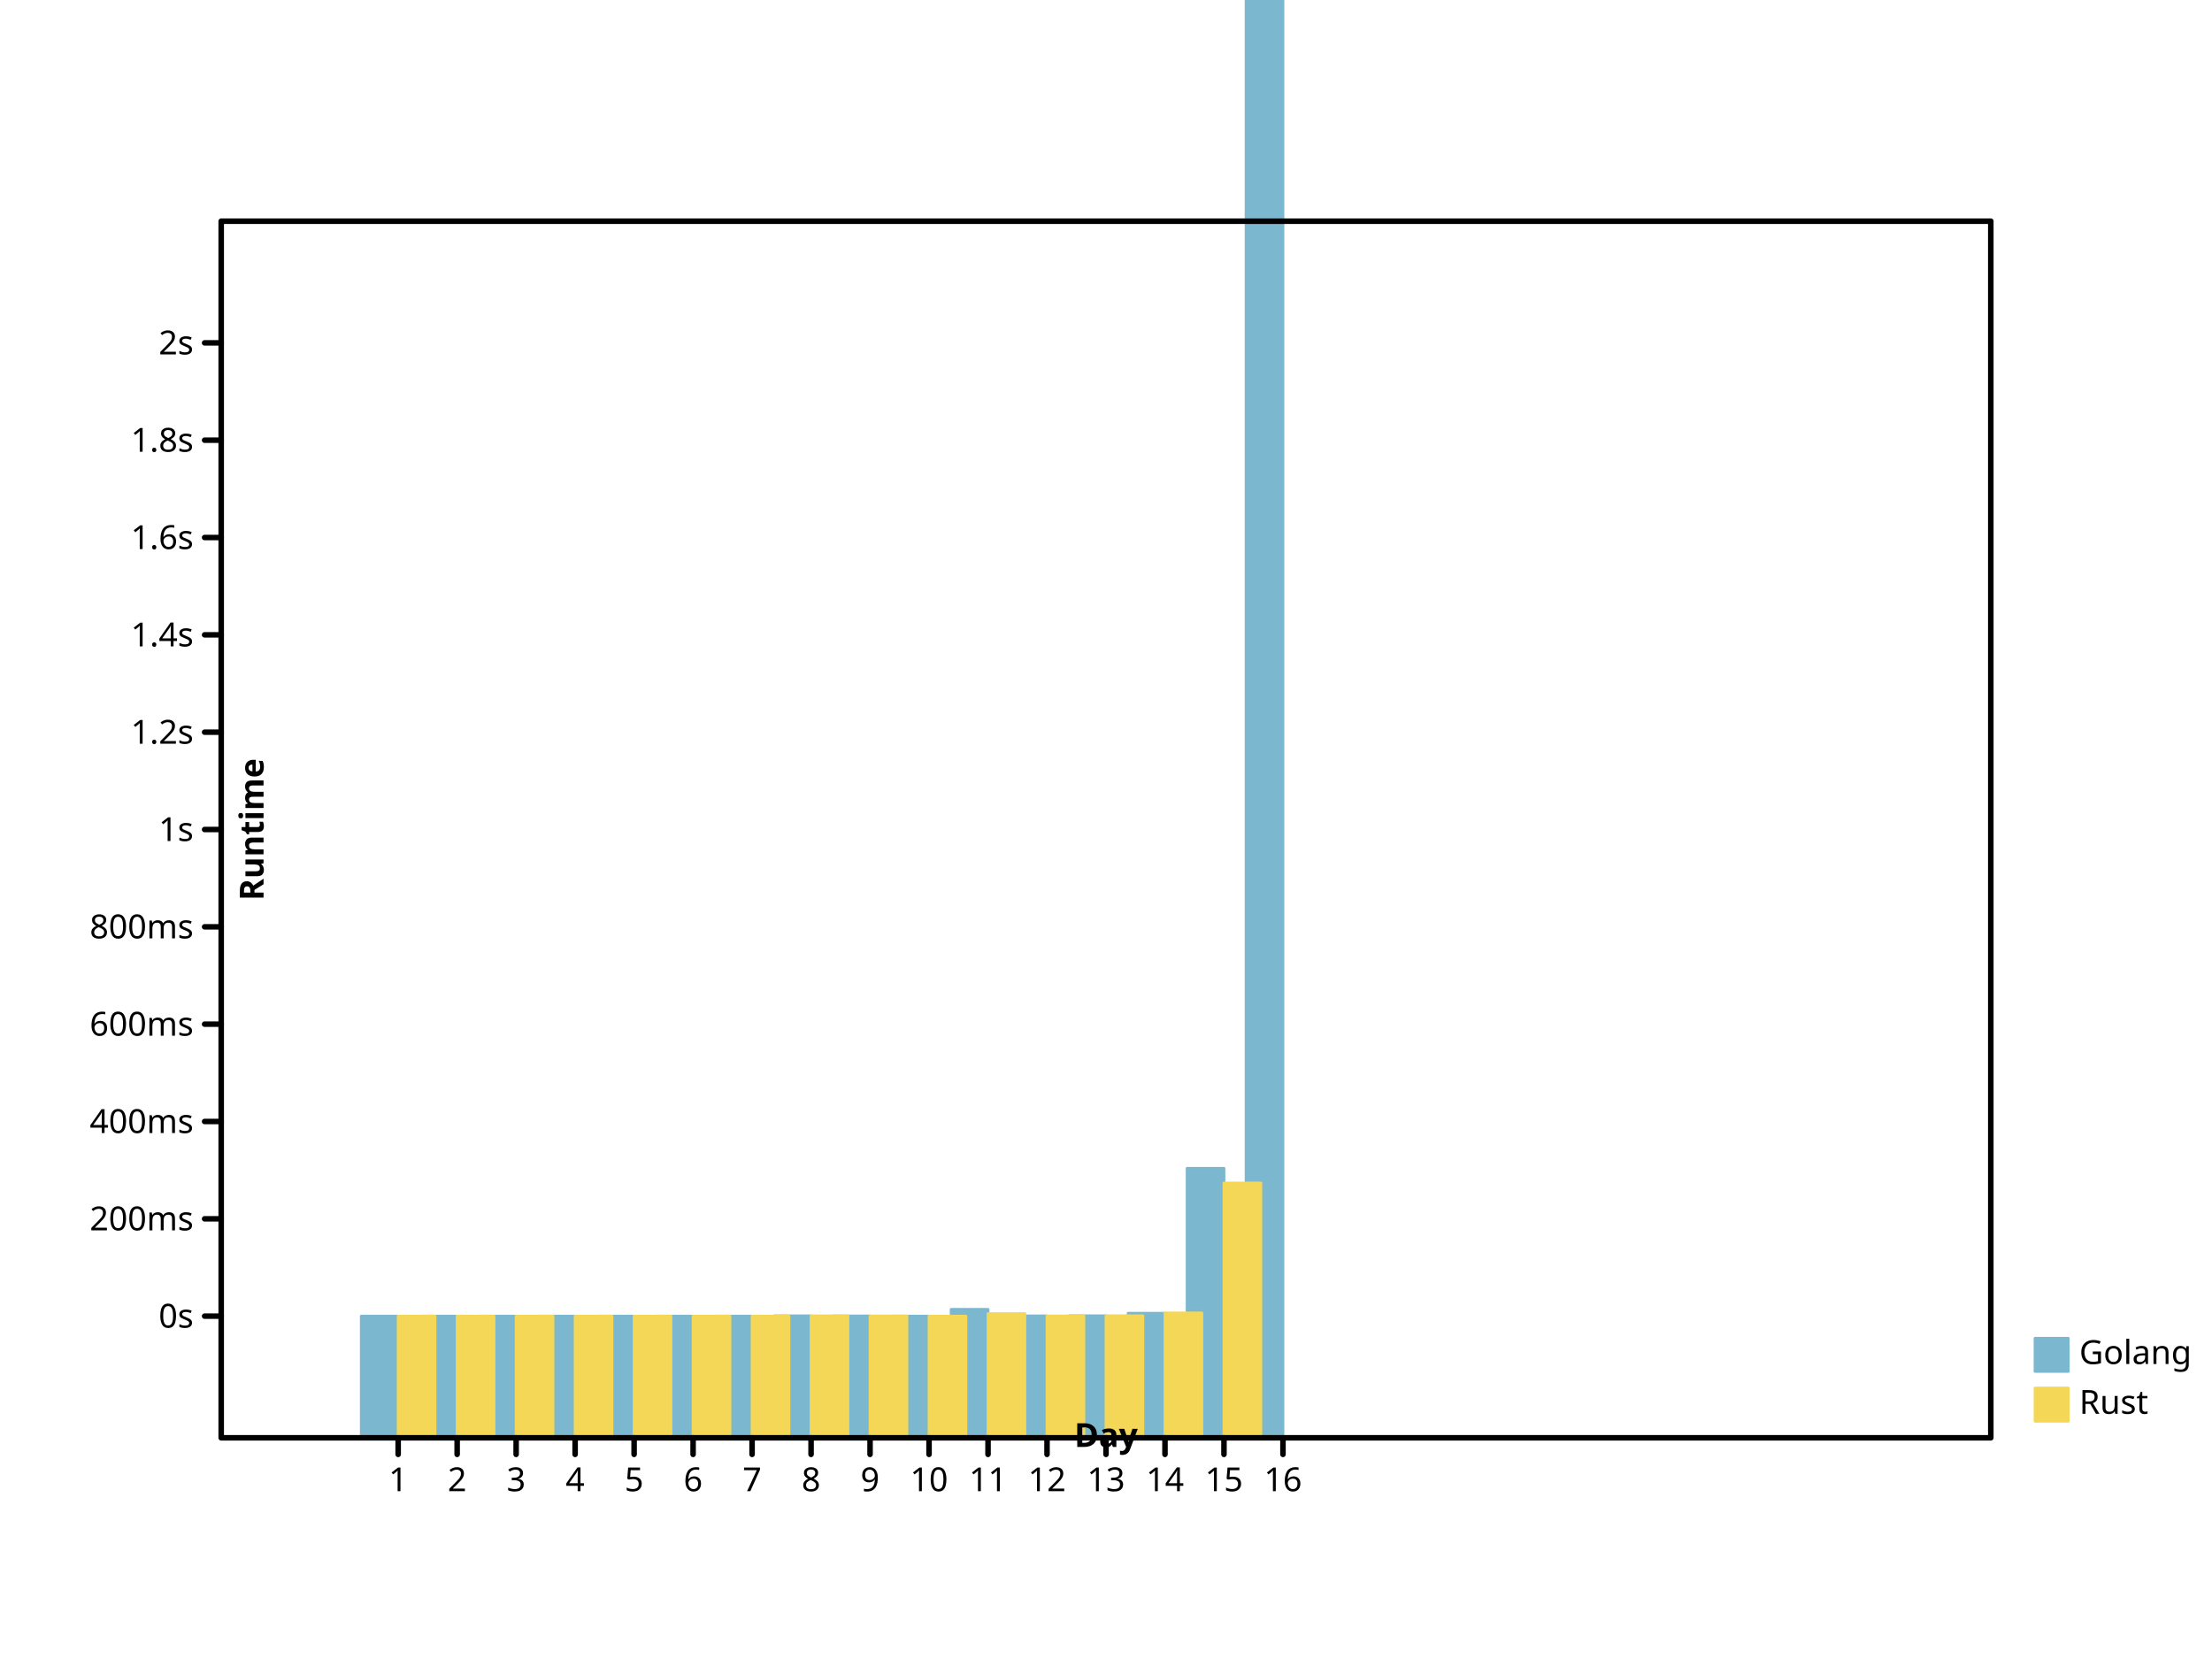
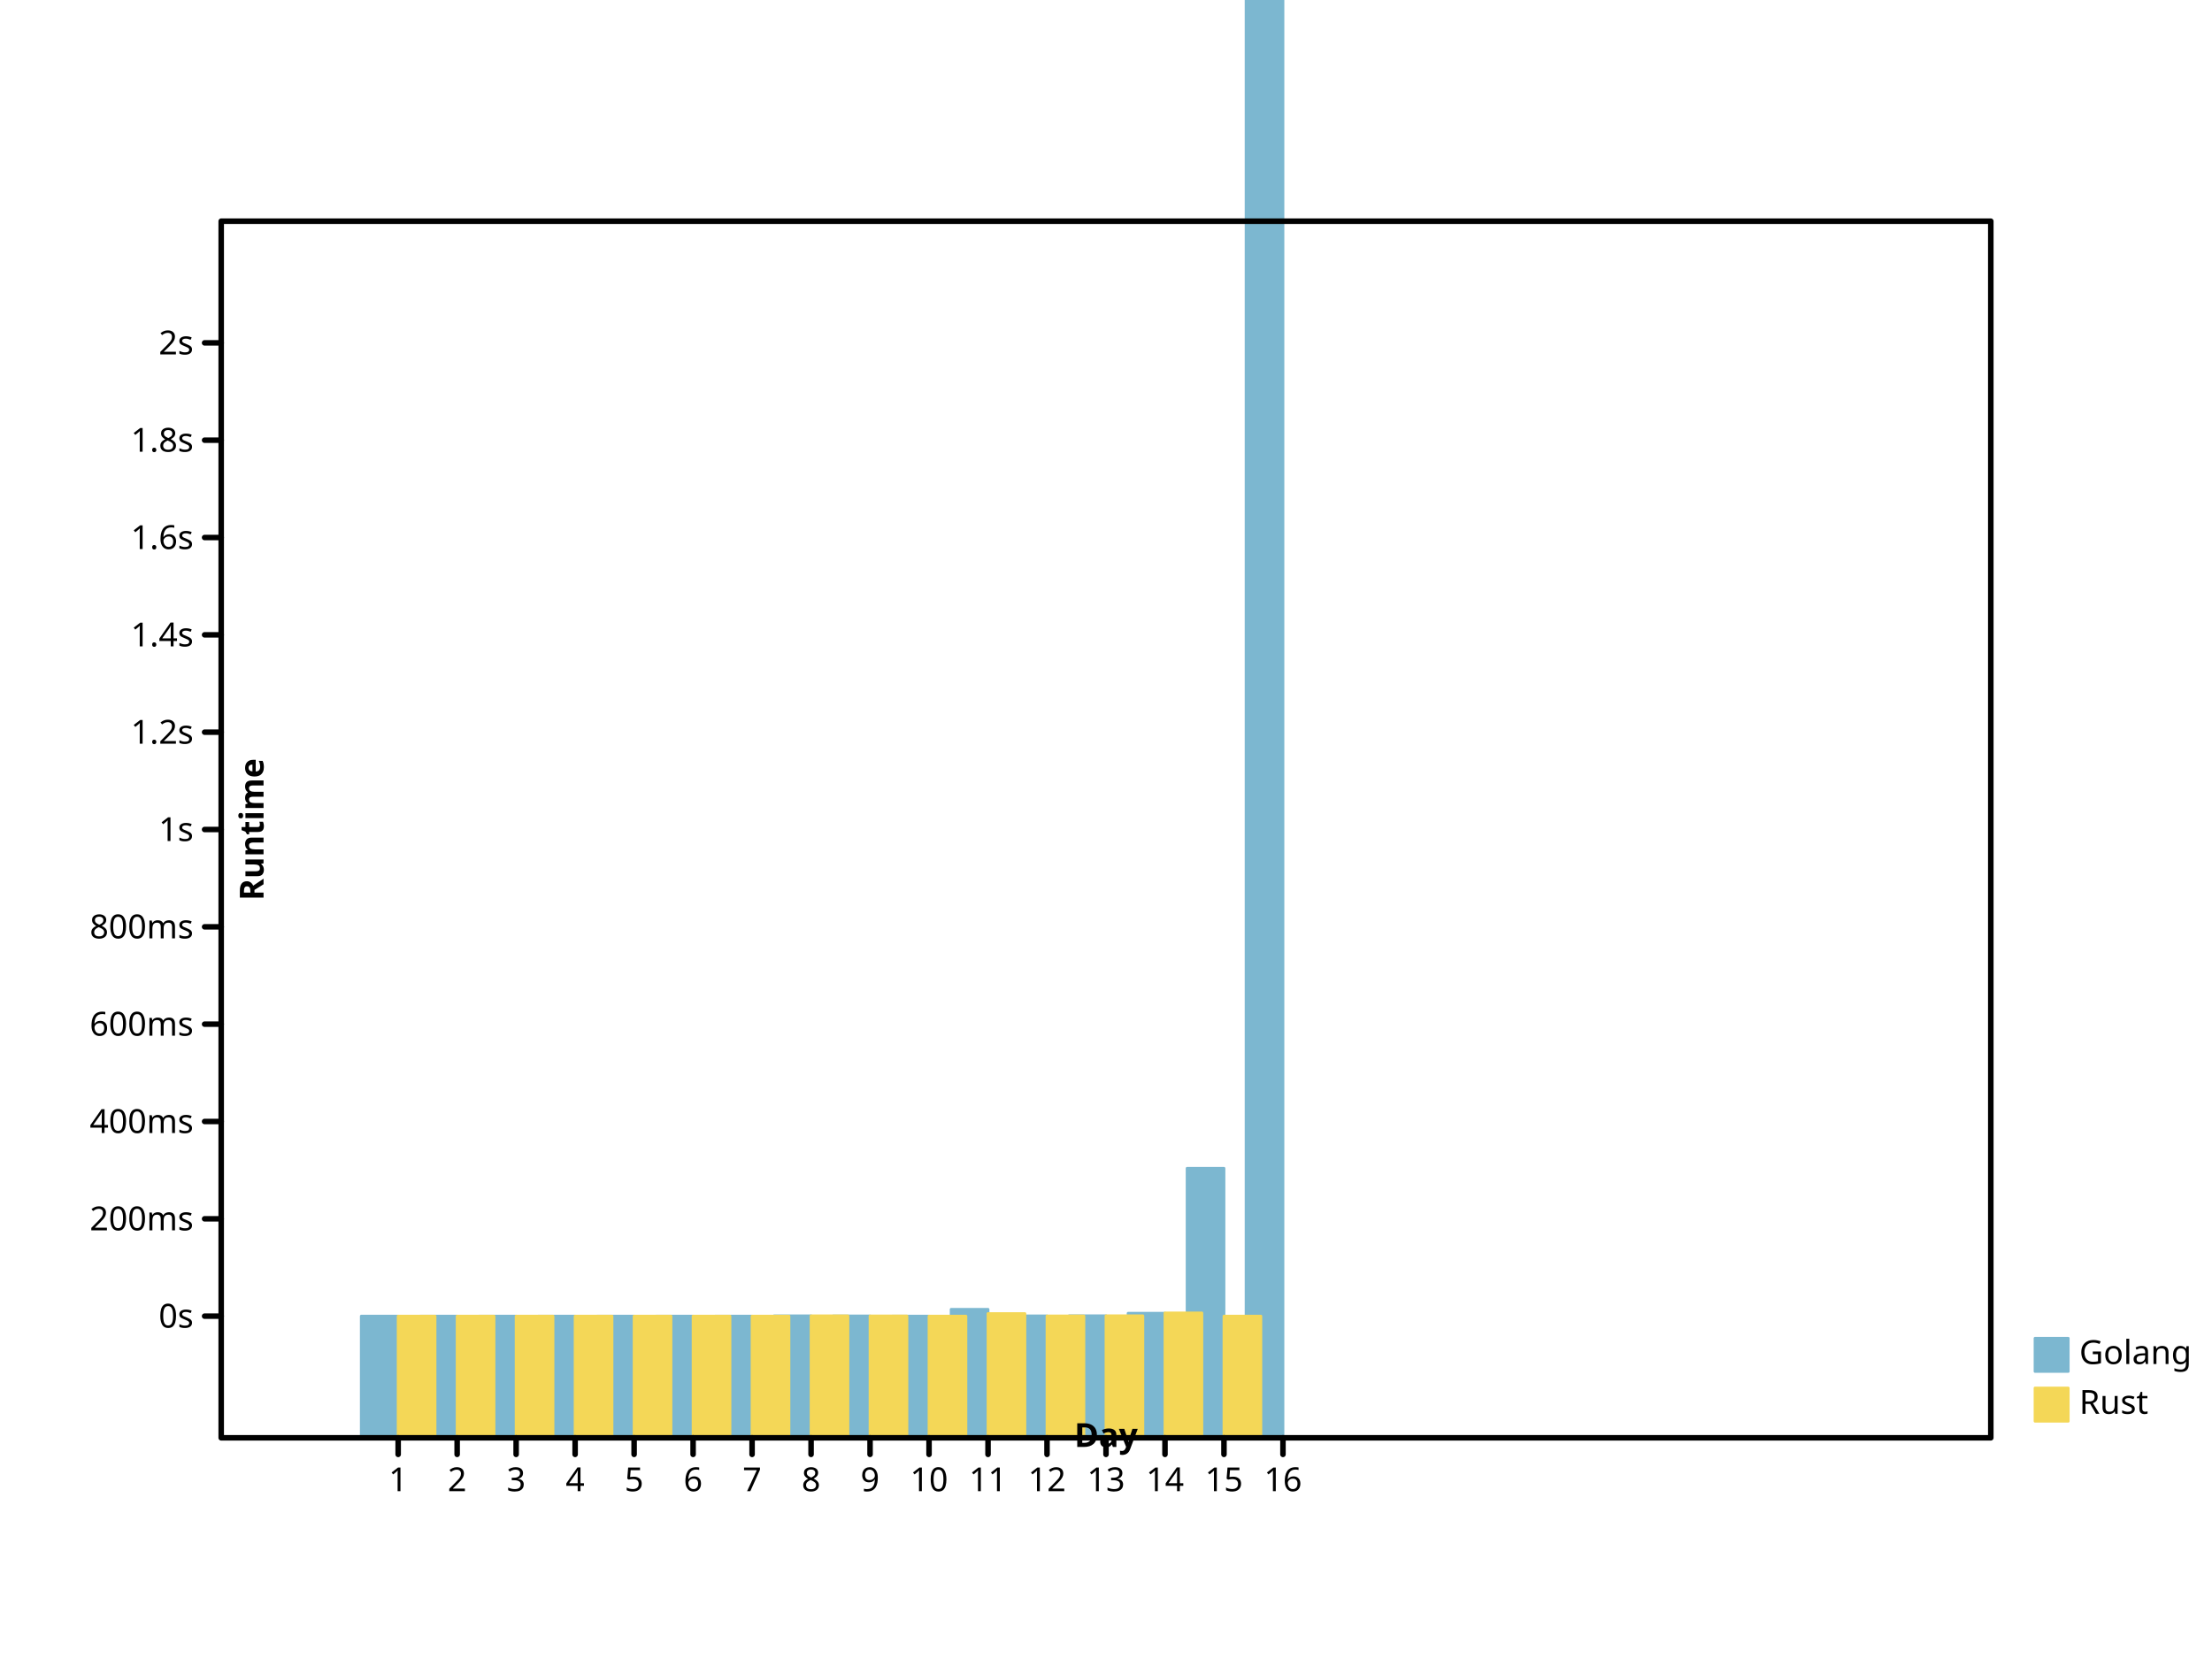
<svg xmlns="http://www.w3.org/2000/svg" viewbox="0 0 800 600" preserveAspectRatio="xMidYMid meet" width="800" height="600">
  <defs>
-     <marker refX="5" refY="5" markerUnits="userSpaceOnUse" markerWidth="2%" markerHeight="2%" id="circle" viewBox="0 0 10 10 ">
+     <marker markerHeight="2%" id="circle" viewBox="0 0 10 10 " refX="5" refY="5" markerUnits="userSpaceOnUse" markerWidth="2%">
      <circle cy="5" r="3" fill="none" stroke="black" cx="5" />
    </marker>
-     <marker markerWidth="2%" markerHeight="2%" id="filled-circle" viewBox="0 0 10 10 " refX="5" refY="5" markerUnits="userSpaceOnUse">
-       <circle cx="5" cy="5" r="3" fill="black" stroke="none" />
+     <marker refY="5" markerUnits="userSpaceOnUse" markerWidth="2%" markerHeight="2%" id="filled-circle" viewBox="0 0 10 10 " refX="5">
+       <circle stroke="none" cx="5" cy="5" r="3" fill="black" />
    </marker>
-     <marker markerHeight="2%" id="square" viewBox="0 0 10 10 " refX="5" refY="5" markerUnits="userSpaceOnUse" markerWidth="2%">
-       <rect y="2" width="6" height="6" fill="none" stroke="black" x="2" />
+     <marker refY="5" markerUnits="userSpaceOnUse" markerWidth="2%" markerHeight="2%" id="square" viewBox="0 0 10 10 " refX="5">
+       <rect x="2" y="2" width="6" height="6" fill="none" stroke="black" />
    </marker>
    <marker id="filled-square" viewBox="0 0 10 10 " refX="5" refY="5" markerUnits="userSpaceOnUse" markerWidth="2%" markerHeight="2%">
-       <rect height="6" fill="black" stroke="none" x="2" y="2" width="6" />
+       <rect x="2" y="2" width="6" height="6" fill="black" stroke="none" />
    </marker>
  </defs>
-   <g fill="hsl(198, 47%, 65%)" stroke="hsl(198, 47%, 65%)" stroke-width="1px" stroke-linecap="round" stroke-linejoin="round" transform="translate(80 520 )scale(1 -1 )">
-     <rect vector-effect="non-scaling-stroke" x="5.066667e+01" y="0" width="1.333333e+01" height="4.400289e+01" />
+   <g stroke-linecap="round" stroke-linejoin="round" transform="translate(80 520 )scale(1 -1 )" fill="hsl(198, 47%, 65%)" stroke="hsl(198, 47%, 65%)" stroke-width="1px">
+     <rect x="5.066667e+01" y="0" width="1.333333e+01" height="4.400289e+01" vector-effect="non-scaling-stroke" />
    <rect vector-effect="non-scaling-stroke" x="7.200000e+01" y="0" width="1.333333e+01" height="4.400080e+01" />
-     <rect width="1.333333e+01" height="4.400876e+01" vector-effect="non-scaling-stroke" x="9.333333e+01" y="0" />
+     <rect x="9.333333e+01" y="0" width="1.333333e+01" height="4.400876e+01" vector-effect="non-scaling-stroke" />
    <rect height="4.400354e+01" vector-effect="non-scaling-stroke" x="1.146667e+02" y="0" width="1.333333e+01" />
-     <rect width="1.333333e+01" height="4.400215e+01" vector-effect="non-scaling-stroke" x="136" y="0" />
-     <rect vector-effect="non-scaling-stroke" x="1.573333e+02" y="0" width="1.333333e+01" height="4.400563e+01" />
-     <rect x="1.786667e+02" y="0" width="1.333333e+01" height="4.400435e+01" vector-effect="non-scaling-stroke" />
+     <rect x="136" y="0" width="1.333333e+01" height="4.400215e+01" vector-effect="non-scaling-stroke" />
+     <rect width="1.333333e+01" height="4.400563e+01" vector-effect="non-scaling-stroke" x="1.573333e+02" y="0" />
+     <rect vector-effect="non-scaling-stroke" x="1.786667e+02" y="0" width="1.333333e+01" height="4.400435e+01" />
    <rect vector-effect="non-scaling-stroke" x="2.000000e+02" y="0" width="1.333333e+01" height="4.411749e+01" />
-     <rect x="2.213333e+02" y="0" width="1.333333e+01" height="4.406861e+01" vector-effect="non-scaling-stroke" />
+     <rect y="0" width="1.333333e+01" height="4.406861e+01" vector-effect="non-scaling-stroke" x="2.213333e+02" />
    <rect width="1.333333e+01" height="4.400029e+01" vector-effect="non-scaling-stroke" x="2.426667e+02" y="0" />
    <rect height="4.646502e+01" vector-effect="non-scaling-stroke" x="264" y="0" width="1.333333e+01" />
-     <rect x="2.853333e+02" y="0" width="1.333333e+01" height="4.408909e+01" vector-effect="non-scaling-stroke" />
-     <rect vector-effect="non-scaling-stroke" x="3.066667e+02" y="0" width="1.333333e+01" height="4.413974e+01" />
+     <rect width="1.333333e+01" height="4.408909e+01" vector-effect="non-scaling-stroke" x="2.853333e+02" y="0" />
+     <rect x="3.066667e+02" y="0" width="1.333333e+01" height="4.413974e+01" vector-effect="non-scaling-stroke" />
    <rect vector-effect="non-scaling-stroke" x="3.280000e+02" y="0" width="1.333333e+01" height="4.504581e+01" />
-     <rect vector-effect="non-scaling-stroke" x="3.493333e+02" y="0" width="1.333333e+01" height="9.746664e+01" />
-     <rect y="0" width="1.333333e+01" height="8.283315e+02" vector-effect="non-scaling-stroke" x="3.706667e+02" />
+     <rect x="3.493333e+02" y="0" width="1.333333e+01" height="9.746664e+01" vector-effect="non-scaling-stroke" />
+     <rect width="1.333333e+01" height="8.283315e+02" vector-effect="non-scaling-stroke" x="3.706667e+02" y="0" />
  </g>
-   <g stroke-linejoin="round" transform="translate(80 520 )scale(1 -1 )" fill="hsl(49, 88%, 65%)" stroke="hsl(49, 88%, 65%)" stroke-width="1px" stroke-linecap="round">
-     <rect width="1.333333e+01" height="4.400131e+01" vector-effect="non-scaling-stroke" x="64" y="0" />
+   <g transform="translate(80 520 )scale(1 -1 )" fill="hsl(49, 88%, 65%)" stroke="hsl(49, 88%, 65%)" stroke-width="1px" stroke-linecap="round" stroke-linejoin="round">
+     <rect height="4.400131e+01" vector-effect="non-scaling-stroke" x="64" y="0" width="1.333333e+01" />
    <rect y="0" width="1.333333e+01" height="4.400019e+01" vector-effect="non-scaling-stroke" x="8.533333e+01" />
-     <rect y="0" width="1.333333e+01" height="4.400662e+01" vector-effect="non-scaling-stroke" x="1.066667e+02" />
-     <rect height="4.400226e+01" vector-effect="non-scaling-stroke" x="1.280000e+02" y="0" width="1.333333e+01" />
-     <rect height="4.400175e+01" vector-effect="non-scaling-stroke" x="1.493333e+02" y="0" width="1.333333e+01" />
-     <rect vector-effect="non-scaling-stroke" x="1.706667e+02" y="0" width="1.333333e+01" height="4.400335e+01" />
+     <rect vector-effect="non-scaling-stroke" x="1.066667e+02" y="0" width="1.333333e+01" height="4.400662e+01" />
+     <rect vector-effect="non-scaling-stroke" x="1.280000e+02" y="0" width="1.333333e+01" height="4.400226e+01" />
+     <rect vector-effect="non-scaling-stroke" x="1.493333e+02" y="0" width="1.333333e+01" height="4.400175e+01" />
+     <rect x="1.706667e+02" y="0" width="1.333333e+01" height="4.400335e+01" vector-effect="non-scaling-stroke" />
    <rect width="1.333333e+01" height="4.400391e+01" vector-effect="non-scaling-stroke" x="192" y="0" />
-     <rect vector-effect="non-scaling-stroke" x="2.133333e+02" y="0" width="1.333333e+01" height="4.411398e+01" />
-     <rect width="1.333333e+01" height="4.406807e+01" vector-effect="non-scaling-stroke" x="2.346667e+02" y="0" />
-     <rect vector-effect="non-scaling-stroke" x="256" y="0" width="1.333333e+01" height="4.400021e+01" />
-     <rect height="4.492655e+01" vector-effect="non-scaling-stroke" x="2.773333e+02" y="0" width="1.333333e+01" />
-     <rect y="0" width="1.333333e+01" height="4.405564e+01" vector-effect="non-scaling-stroke" x="2.986667e+02" />
-     <rect vector-effect="non-scaling-stroke" x="320" y="0" width="1.333333e+01" height="4.412034e+01" />
-     <rect vector-effect="non-scaling-stroke" x="3.413333e+02" y="0" width="1.333333e+01" height="4.515442e+01" />
-     <rect y="0" width="1.333333e+01" height="9.215333e+01" vector-effect="non-scaling-stroke" x="3.626667e+02" />
+     <rect y="0" width="1.333333e+01" height="4.411398e+01" vector-effect="non-scaling-stroke" x="2.133333e+02" />
+     <rect height="4.406807e+01" vector-effect="non-scaling-stroke" x="2.346667e+02" y="0" width="1.333333e+01" />
+     <rect width="1.333333e+01" height="4.400021e+01" vector-effect="non-scaling-stroke" x="256" y="0" />
+     <rect vector-effect="non-scaling-stroke" x="2.773333e+02" y="0" width="1.333333e+01" height="4.492655e+01" />
+     <rect width="1.333333e+01" height="4.405564e+01" vector-effect="non-scaling-stroke" x="2.986667e+02" y="0" />
+     <rect y="0" width="1.333333e+01" height="4.412034e+01" vector-effect="non-scaling-stroke" x="320" />
+     <rect y="0" width="1.333333e+01" height="4.515442e+01" vector-effect="non-scaling-stroke" x="3.413333e+02" />
+     <rect vector-effect="non-scaling-stroke" x="3.626667e+02" y="0" width="1.333333e+01" height="4.400048e+01" />
  </g>
-   <g stroke-width="1px" font-style="normal" font-family="sans-serif" dominant-baseline="hanging" text-anchor="start" stroke-linecap="round" font-size="12px" font-weight="normal" fill="hsl(198, 47%, 65%)" stroke-linejoin="round" stroke="hsl(198, 47%, 65%)">
-     <rect width="12" height="12" vector-effect="non-scaling-stroke" x="736" y="484" />
+   <g font-family="sans-serif" font-size="12px" text-anchor="start" stroke-linejoin="round" font-style="normal" stroke-width="1px" dominant-baseline="hanging" fill="hsl(198, 47%, 65%)" stroke="hsl(198, 47%, 65%)" stroke-linecap="round" font-weight="normal">
+     <rect y="484" width="12" height="12" vector-effect="non-scaling-stroke" x="736" />
    <g fill="black" stroke="black">
-       <text stroke="none" vector-effect="non-scaling-stroke" x="752" y="484" dominant-baseline="hanging">Golang</text>
+       <text y="484" dominant-baseline="hanging" stroke="none" vector-effect="non-scaling-stroke" x="752">Golang</text>
    </g>
-     <g fill="hsl(49, 88%, 65%)" font-family="sans-serif" stroke-width="1px" font-size="12px" font-weight="normal" stroke-linejoin="round" dominant-baseline="hanging" stroke="hsl(49, 88%, 65%)" stroke-linecap="round" font-style="normal" text-anchor="start">
-       <rect vector-effect="non-scaling-stroke" x="736" y="502" width="12" height="12" />
+     <g stroke-width="1px" font-weight="normal" stroke="hsl(49, 88%, 65%)" stroke-linecap="round" font-style="normal" font-family="sans-serif" font-size="12px" text-anchor="start" dominant-baseline="hanging" fill="hsl(49, 88%, 65%)" stroke-linejoin="round">
+       <rect y="502" width="12" height="12" vector-effect="non-scaling-stroke" x="736" />
      <g stroke="black" fill="black">
-         <text vector-effect="non-scaling-stroke" x="752" y="502" dominant-baseline="hanging" stroke="none">Rust</text>
-         <g stroke-width="2px" text-anchor="start" fill="none" stroke-linejoin="round" dominant-baseline="hanging" stroke-linecap="round" font-weight="normal" font-family="sans-serif" font-size="12px" font-style="normal">
+         <text x="752" y="502" dominant-baseline="hanging" stroke="none" vector-effect="non-scaling-stroke">Rust</text>
+         <g font-weight="normal" stroke-linejoin="round" font-family="sans-serif" dominant-baseline="hanging" stroke-width="2px" text-anchor="start" font-style="normal" stroke-linecap="round" font-size="12px" fill="none">
          <rect height="440" vector-effect="non-scaling-stroke" x="80" y="80" width="640" />
        </g>
-         <g fill="none" font-family="sans-serif" dominant-baseline="hanging" text-anchor="start" stroke-width="2px" stroke-linecap="round" font-size="12px" font-style="normal" stroke-linejoin="round" transform="translate(80 520 )scale(1 -1 )" stroke="black" font-weight="normal">
+         <g fill="none" stroke="black" font-weight="normal" text-anchor="start" dominant-baseline="hanging" stroke-width="2px" font-family="sans-serif" transform="translate(80 520 )scale(1 -1 )" font-size="12px" stroke-linejoin="round" font-style="normal" stroke-linecap="round">
          <path d="M64,0 L64,-6 M8.533333e+01,0 L8.533333e+01,-6 M1.066667e+02,0 L1.066667e+02,-6 M128,0 L128,-6 M1.493333e+02,0 L1.493333e+02,-6 M1.706667e+02,0 L1.706667e+02,-6 M192,0 L192,-6 M2.133333e+02,0 L2.133333e+02,-6 M2.346667e+02,0 L2.346667e+02,-6 M256,0 L256,-6 M2.773333e+02,0 L2.773333e+02,-6 M2.986667e+02,0 L2.986667e+02,-6 M320,0 L320,-6 M3.413333e+02,0 L3.413333e+02,-6 M3.626667e+02,0 L3.626667e+02,-6 M384,0 L384,-6 " vector-effect="non-scaling-stroke" />
        </g>
-         <g stroke-linecap="round" stroke-linejoin="round" stroke-width="2px" font-weight="normal" text-anchor="middle" stroke="black" font-size="12px" transform="translate(80 520 )scale(1 1 )" fill="black" font-family="sans-serif" font-style="normal" dominant-baseline="hanging">
-           <text vector-effect="non-scaling-stroke" x="64" y="10" dominant-baseline="hanging" stroke="none">1</text>
-           <text stroke="none" vector-effect="non-scaling-stroke" x="8.533333e+01" y="10" dominant-baseline="hanging">2</text>
-           <text stroke="none" vector-effect="non-scaling-stroke" x="1.066667e+02" y="10" dominant-baseline="hanging">3</text>
+         <g font-weight="normal" dominant-baseline="hanging" fill="black" stroke-linecap="round" transform="translate(80 520 )scale(1 1 )" stroke-width="2px" font-family="sans-serif" font-size="12px" font-style="normal" text-anchor="middle" stroke="black" stroke-linejoin="round">
+           <text y="10" dominant-baseline="hanging" stroke="none" vector-effect="non-scaling-stroke" x="64">1</text>
+           <text y="10" dominant-baseline="hanging" stroke="none" vector-effect="non-scaling-stroke" x="8.533333e+01">2</text>
+           <text y="10" dominant-baseline="hanging" stroke="none" vector-effect="non-scaling-stroke" x="1.066667e+02">3</text>
          <text vector-effect="non-scaling-stroke" x="128" y="10" dominant-baseline="hanging" stroke="none">4</text>
-           <text x="1.493333e+02" y="10" dominant-baseline="hanging" stroke="none" vector-effect="non-scaling-stroke">5</text>
-           <text vector-effect="non-scaling-stroke" x="1.706667e+02" y="10" dominant-baseline="hanging" stroke="none">6</text>
+           <text dominant-baseline="hanging" stroke="none" vector-effect="non-scaling-stroke" x="1.493333e+02" y="10">5</text>
+           <text y="10" dominant-baseline="hanging" stroke="none" vector-effect="non-scaling-stroke" x="1.706667e+02">6</text>
          <text y="10" dominant-baseline="hanging" stroke="none" vector-effect="non-scaling-stroke" x="192">7</text>
-           <text x="2.133333e+02" y="10" dominant-baseline="hanging" stroke="none" vector-effect="non-scaling-stroke">8</text>
-           <text stroke="none" vector-effect="non-scaling-stroke" x="2.346667e+02" y="10" dominant-baseline="hanging">9</text>
-           <text y="10" dominant-baseline="hanging" stroke="none" vector-effect="non-scaling-stroke" x="256">10</text>
-           <text y="10" dominant-baseline="hanging" stroke="none" vector-effect="non-scaling-stroke" x="2.773333e+02">11</text>
+           <text stroke="none" vector-effect="non-scaling-stroke" x="2.133333e+02" y="10" dominant-baseline="hanging">8</text>
+           <text dominant-baseline="hanging" stroke="none" vector-effect="non-scaling-stroke" x="2.346667e+02" y="10">9</text>
+           <text stroke="none" vector-effect="non-scaling-stroke" x="256" y="10" dominant-baseline="hanging">10</text>
+           <text stroke="none" vector-effect="non-scaling-stroke" x="2.773333e+02" y="10" dominant-baseline="hanging">11</text>
          <text y="10" dominant-baseline="hanging" stroke="none" vector-effect="non-scaling-stroke" x="2.986667e+02">12</text>
-           <text y="10" dominant-baseline="hanging" stroke="none" vector-effect="non-scaling-stroke" x="320">13</text>
-           <text y="10" dominant-baseline="hanging" stroke="none" vector-effect="non-scaling-stroke" x="3.413333e+02">14</text>
-           <text stroke="none" vector-effect="non-scaling-stroke" x="3.626667e+02" y="10" dominant-baseline="hanging">15</text>
-           <text x="384" y="10" dominant-baseline="hanging" stroke="none" vector-effect="non-scaling-stroke">16</text>
+           <text stroke="none" vector-effect="non-scaling-stroke" x="320" y="10" dominant-baseline="hanging">13</text>
+           <text vector-effect="non-scaling-stroke" x="3.413333e+02" y="10" dominant-baseline="hanging" stroke="none">14</text>
+           <text dominant-baseline="hanging" stroke="none" vector-effect="non-scaling-stroke" x="3.626667e+02" y="10">15</text>
+           <text dominant-baseline="hanging" stroke="none" vector-effect="non-scaling-stroke" x="384" y="10">16</text>
        </g>
-         <g fill="black" stroke-linejoin="round" stroke-linecap="round" font-size="12px" font-weight="bold" text-anchor="middle" font-family="sans-serif" dominant-baseline="baseline" transform="translate(80 520 )scale(1 1 )rotate(0 0 0 )" stroke="black" stroke-width="2px" font-style="normal">
-           <text dominant-baseline="baseline" stroke="none" vector-effect="non-scaling-stroke" x="320" y="-6">Day</text>
+         <g stroke="black" fill="black" font-family="sans-serif" font-size="12px" text-anchor="middle" stroke-width="2px" stroke-linecap="round" stroke-linejoin="round" font-style="normal" transform="translate(80 520 )scale(1 1 )rotate(0 0 0 )" font-weight="bold" dominant-baseline="baseline">
+           <text vector-effect="non-scaling-stroke" x="320" y="-6" dominant-baseline="baseline" stroke="none">Day</text>
        </g>
-         <g stroke="black" dominant-baseline="baseline" fill="black" stroke-width="2px" font-style="normal" font-weight="bold" text-anchor="middle" transform="translate(80 520 )scale(1 -1 )" stroke-linecap="round" font-size="12px" stroke-linejoin="round" font-family="sans-serif">
+         <g font-weight="bold" dominant-baseline="baseline" stroke="black" stroke-linecap="round" stroke-linejoin="round" font-style="normal" stroke-width="2px" font-family="sans-serif" font-size="12px" text-anchor="middle" fill="black" transform="translate(80 520 )scale(1 -1 )">
          <path vector-effect="non-scaling-stroke" d="M0,44 L-6,44 M0,7.920000e+01 L-6,7.920000e+01 M0,1.144000e+02 L-6,1.144000e+02 M0,1.496000e+02 L-6,1.496000e+02 M0,1.848000e+02 L-6,1.848000e+02 M0,220 L-6,220 M0,2.552000e+02 L-6,2.552000e+02 M0,2.904000e+02 L-6,2.904000e+02 M0,3.256000e+02 L-6,3.256000e+02 M0,3.608000e+02 L-6,3.608000e+02 M0,396 L-6,396 " />
        </g>
-         <g font-family="sans-serif" font-style="normal" text-anchor="end" stroke="black" font-size="12px" fill="black" stroke-linejoin="round" font-weight="normal" stroke-width="2px" stroke-linecap="round" transform="translate(80 520 )scale(1 1 )" dominant-baseline="middle">
-           <text dominant-baseline="middle" stroke="none" vector-effect="non-scaling-stroke" x="-10" y="-44">0s</text>
-           <text dominant-baseline="middle" stroke="none" vector-effect="non-scaling-stroke" x="-10" y="-7.920000e+01">200ms</text>
-           <text dominant-baseline="middle" stroke="none" vector-effect="non-scaling-stroke" x="-10" y="-1.144000e+02">400ms</text>
-           <text y="-1.496000e+02" dominant-baseline="middle" stroke="none" vector-effect="non-scaling-stroke" x="-10">600ms</text>
-           <text dominant-baseline="middle" stroke="none" vector-effect="non-scaling-stroke" x="-10" y="-1.848000e+02">800ms</text>
-           <text dominant-baseline="middle" stroke="none" vector-effect="non-scaling-stroke" x="-10" y="-220">1s</text>
+         <g font-size="12px" font-weight="normal" dominant-baseline="middle" font-family="sans-serif" stroke-linejoin="round" fill="black" text-anchor="end" stroke-width="2px" stroke-linecap="round" font-style="normal" transform="translate(80 520 )scale(1 1 )" stroke="black">
+           <text vector-effect="non-scaling-stroke" x="-10" y="-44" dominant-baseline="middle" stroke="none">0s</text>
+           <text stroke="none" vector-effect="non-scaling-stroke" x="-10" y="-7.920000e+01" dominant-baseline="middle">200ms</text>
+           <text vector-effect="non-scaling-stroke" x="-10" y="-1.144000e+02" dominant-baseline="middle" stroke="none">400ms</text>
+           <text x="-10" y="-1.496000e+02" dominant-baseline="middle" stroke="none" vector-effect="non-scaling-stroke">600ms</text>
+           <text stroke="none" vector-effect="non-scaling-stroke" x="-10" y="-1.848000e+02" dominant-baseline="middle">800ms</text>
+           <text x="-10" y="-220" dominant-baseline="middle" stroke="none" vector-effect="non-scaling-stroke">1s</text>
          <text dominant-baseline="middle" stroke="none" vector-effect="non-scaling-stroke" x="-10" y="-2.552000e+02">1.2s</text>
-           <text dominant-baseline="middle" stroke="none" vector-effect="non-scaling-stroke" x="-10" y="-2.904000e+02">1.4s</text>
-           <text dominant-baseline="middle" stroke="none" vector-effect="non-scaling-stroke" x="-10" y="-3.256000e+02">1.6s</text>
-           <text stroke="none" vector-effect="non-scaling-stroke" x="-10" y="-3.608000e+02" dominant-baseline="middle">1.8s</text>
-           <text vector-effect="non-scaling-stroke" x="-10" y="-396" dominant-baseline="middle" stroke="none">2s</text>
+           <text vector-effect="non-scaling-stroke" x="-10" y="-2.904000e+02" dominant-baseline="middle" stroke="none">1.4s</text>
+           <text vector-effect="non-scaling-stroke" x="-10" y="-3.256000e+02" dominant-baseline="middle" stroke="none">1.6s</text>
+           <text y="-3.608000e+02" dominant-baseline="middle" stroke="none" vector-effect="non-scaling-stroke" x="-10">1.8s</text>
+           <text dominant-baseline="middle" stroke="none" vector-effect="non-scaling-stroke" x="-10" y="-396">2s</text>
        </g>
-         <g stroke-linejoin="round" font-size="12px" font-style="normal" text-anchor="middle" font-family="sans-serif" transform="translate(80 520 )scale(1 1 )rotate(-90 0 0 )" fill="black" stroke-linecap="round" font-weight="bold" stroke="black" stroke-width="2px" dominant-baseline="hanging">
+         <g stroke-linecap="round" stroke-linejoin="round" transform="translate(80 520 )scale(1 1 )rotate(-90 0 0 )" stroke-width="2px" font-family="sans-serif" font-weight="bold" fill="black" stroke="black" text-anchor="middle" dominant-baseline="hanging" font-style="normal" font-size="12px">
          <text y="6" dominant-baseline="hanging" stroke="none" vector-effect="non-scaling-stroke" x="220">Runtime</text>
        </g>
      </g>
    </g>
  </g>
</svg>
